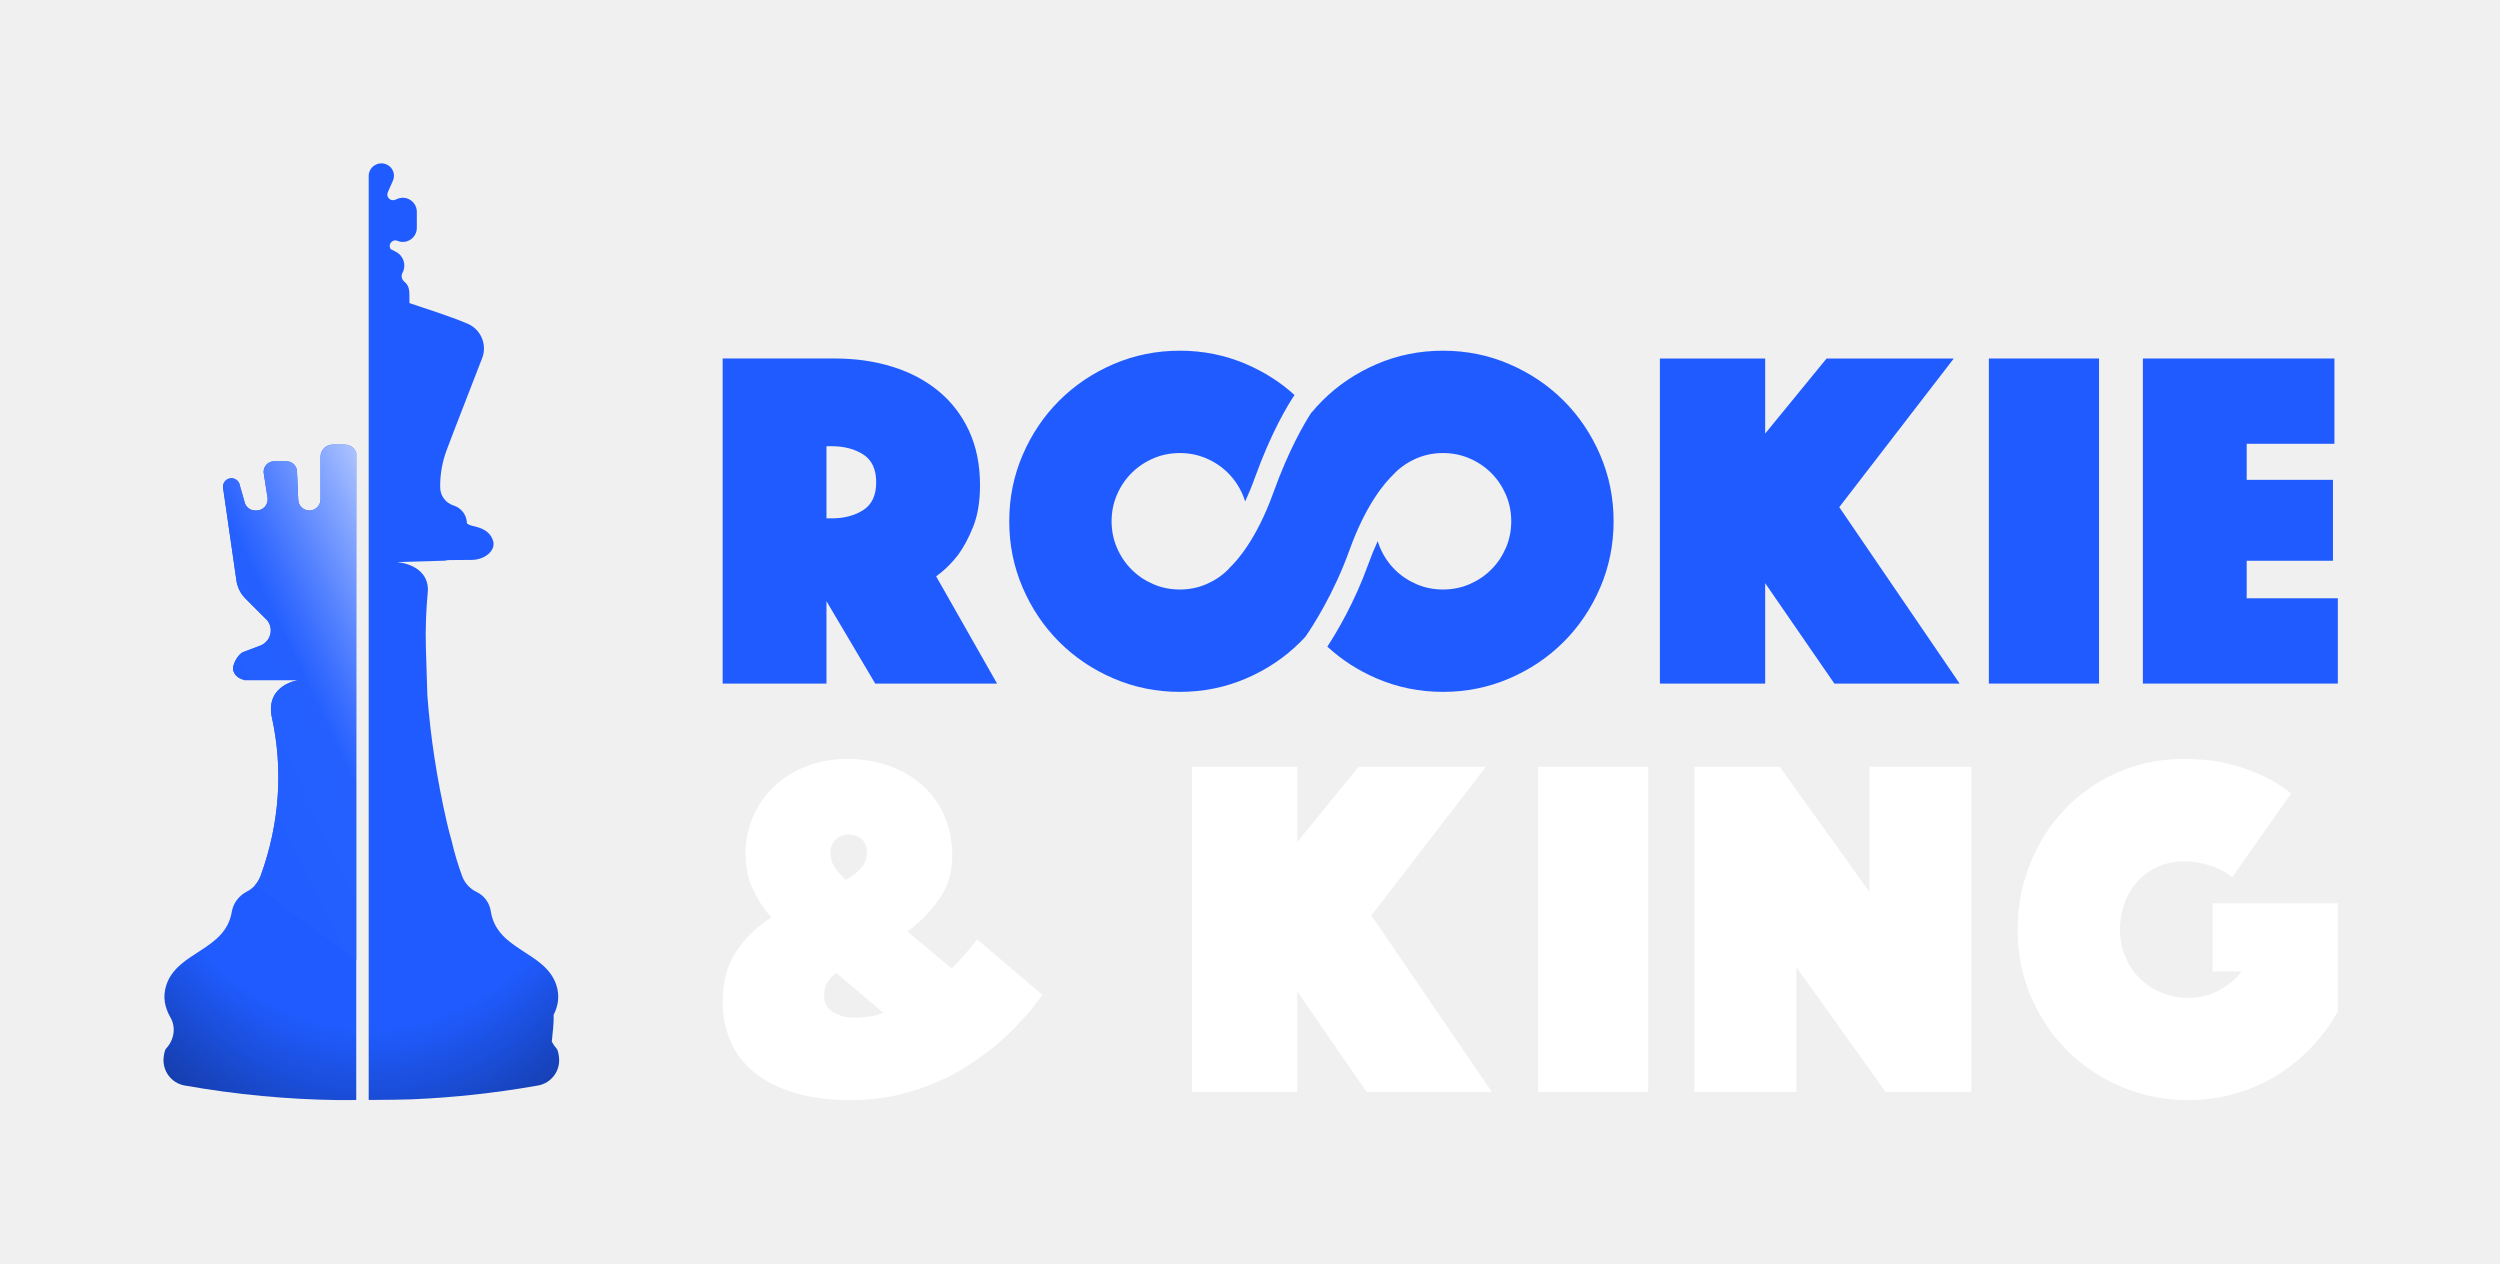
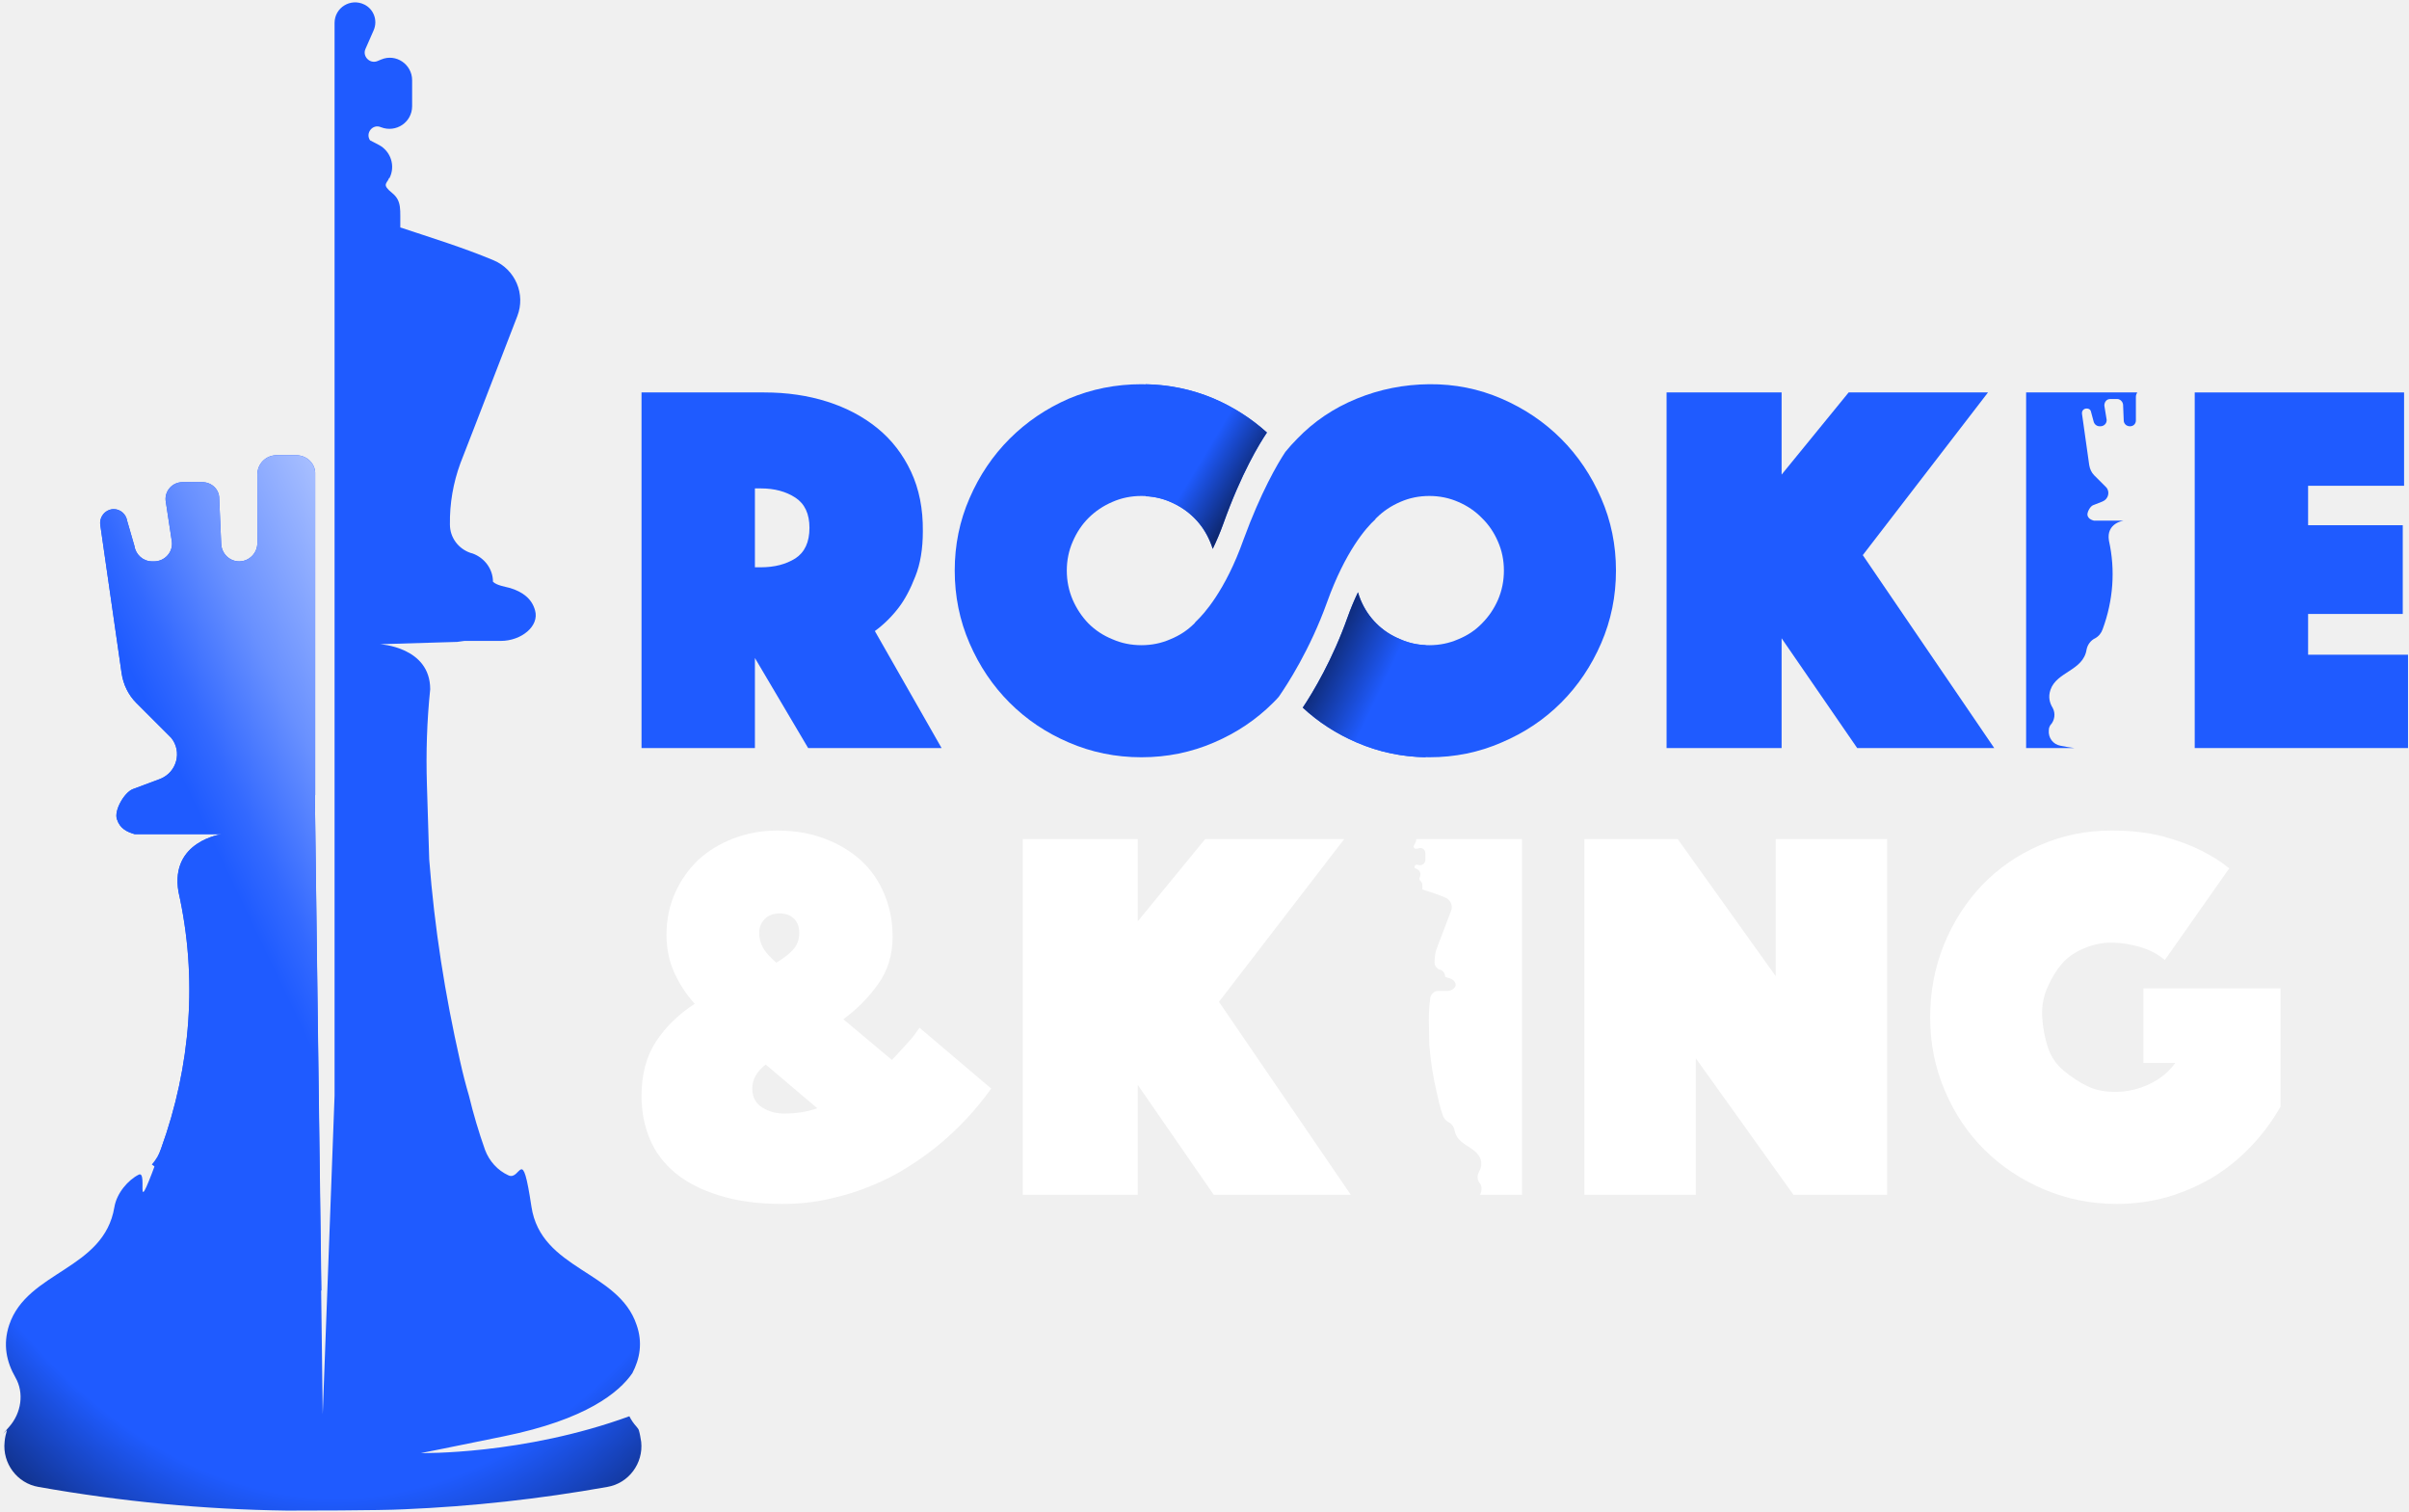
- <svg xmlns="http://www.w3.org/2000/svg" viewBox="0 0 649.295 327.540" width="649" height="328">
+ <svg xmlns="http://www.w3.org/2000/svg" xmlns:xlink="http://www.w3.org/1999/xlink" viewBox="173 279 733 460" width="733" height="460">
  <defs>
-     <clipPath id="cL">
-       <rect x="0" y="0" width="268.75" height="1080" />
-     </clipPath>
-     <clipPath id="cR">
-       <rect x="274.85" y="0" width="800" height="1080" />
-     </clipPath>
-     <radialGradient id="gA" gradientUnits="userSpaceOnUse" cx="0" cy="0" fx="0" fy="0" r="347.095" gradientTransform="matrix(0.720926, 0, 0, 1.279074, 275.198, 408.8786)">
-       <stop offset="0" stop-color="#1F5BFF" />
-       <stop offset="0.656" stop-color="#1F5BFF" />
-       <stop offset="0.664" stop-color="#1F5BFE" />
-       <stop offset="0.68" stop-color="#1E58F6" />
-       <stop offset="0.695" stop-color="#1D55EE" />
-       <stop offset="0.711" stop-color="#1C52E5" />
-       <stop offset="0.727" stop-color="#1B4FDD" />
-       <stop offset="0.742" stop-color="#1A4CD5" />
-       <stop offset="0.758" stop-color="#1949CC" />
-       <stop offset="0.773" stop-color="#1846C4" />
-       <stop offset="0.789" stop-color="#1743BC" />
-       <stop offset="0.805" stop-color="#1640B4" />
-       <stop offset="0.82" stop-color="#153DAC" />
-       <stop offset="0.836" stop-color="#143AA3" />
-       <stop offset="0.852" stop-color="#13379B" />
-       <stop offset="0.867" stop-color="#123493" />
-       <stop offset="0.883" stop-color="#11328B" />
-       <stop offset="0.898" stop-color="#102E82" />
-       <stop offset="1" stop-color="#0F2D7E" />
+     <radialGradient id="rk-radial-gradient" cx="-409.5" cy="407.3" fx="-409.5" fy="407.3" r="171.9" gradientTransform="translate(0 -315.3) scale(1 1.8)" gradientUnits="userSpaceOnUse">
+       <stop offset=".7" stop-color="#1f5bff" />
+       <stop offset=".9" stop-color="#000" />
    </radialGradient>
-     <linearGradient id="gH" gradientUnits="userSpaceOnUse" x1="0.271" y1="0" x2="1.601" y2="0" gradientTransform="matrix(-115.6908, 55.3304, -55.3304, -115.6908, 348.7944, 500.1782)">
-       <stop offset="0" stop-color="#B3C7FF" />
-       <stop offset="0.004" stop-color="#B1C6FF" />
-       <stop offset="0.043" stop-color="#A3BCFF" />
-       <stop offset="0.082" stop-color="#95B2FF" />
-       <stop offset="0.121" stop-color="#87A7FF" />
-       <stop offset="0.16" stop-color="#7A9EFF" />
-       <stop offset="0.199" stop-color="#6D94FF" />
-       <stop offset="0.238" stop-color="#608AFF" />
-       <stop offset="0.277" stop-color="#5381FF" />
-       <stop offset="0.316" stop-color="#4778FF" />
-       <stop offset="0.355" stop-color="#3B6FFF" />
-       <stop offset="0.395" stop-color="#3067FF" />
-       <stop offset="0.434" stop-color="#2560FF" />
-       <stop offset="1" stop-color="#1F5BFF" />
+     <linearGradient id="rk-linear-gradient" x1="-592.2" y1="-147.7" x2="-550.5" y2="-127.8" gradientUnits="userSpaceOnUse">
+       <stop offset="0" stop-color="#000" />
+       <stop offset=".8" stop-color="#1f5bff" />
    </linearGradient>
+     <radialGradient id="rk-radial-gradient3" cx="275.2" cy="408.9" fx="275.2" fy="408.9" r="250.2" gradientTransform="translate(0 -316.6) scale(1 1.8)" xlink:href="#rk-radial-gradient" />
+     <linearGradient id="rk-linear-gradient2" x1="348.8" y1="500.2" x2="233.1" y2="555.5" gradientUnits="userSpaceOnUse">
+       <stop offset="0" stop-color="#fff" />
+       <stop offset=".2" stop-color="#bbcdff" />
+       <stop offset=".6" stop-color="#6890ff" />
+       <stop offset=".8" stop-color="#3369ff" />
+       <stop offset=".9" stop-color="#1f5bff" />
+     </linearGradient>
+     <linearGradient id="rk-linear-gradient3" x1="561" y1="470.2" x2="602.8" y2="490.1" xlink:href="#rk-linear-gradient" />
+     <linearGradient id="rk-linear-gradient4" x1="562.7" y1="435.2" x2="531.5" y2="416.4" xlink:href="#rk-linear-gradient" />
  </defs>
-   <g transform="translate(42.118 42.118) scale(0.530171) translate(-173.678 -279.693)">
-     <g clip-path="url(#cL)">
-       <path d="M 274.820 285.953 L 274.820 612.430 L 271.246 709.320 L 268.797 520.938 C 268.840 520.938 268.879 520.934 268.922 520.934 L 268.922 476.559 L 269.055 423.426 C 269.062 420.145 266.402 417.477 263.121 417.477 L 257.199 417.477 C 253.922 417.477 251.266 420.133 251.266 423.410 L 251.266 444.297 C 251.266 447.316 248.816 449.766 245.797 449.766 C 242.836 449.766 240.414 447.406 240.332 444.449 L 239.730 430.637 C 239.652 427.867 237.387 425.660 234.617 425.660 L 228.492 425.660 C 225.480 425.660 223.117 428.254 223.402 431.254 L 225.352 443.785 C 225.652 446.992 223.129 449.766 219.906 449.766 L 219.316 449.766 C 216.605 449.766 214.305 447.777 213.906 445.094 L 211.727 437.488 C 211.430 435.453 209.684 433.945 207.625 433.945 C 205.129 433.945 203.195 436.137 203.512 438.617 L 210.027 483.809 C 210.465 487.238 212.027 490.430 214.477 492.879 L 225.109 503.512 C 228.551 507.703 226.777 514.047 221.703 515.965 L 213.406 519.105 C 210.824 520.082 207.641 525.711 208.551 528.332 C 209.508 531.074 211.605 532.129 213.996 532.848 L 240.520 532.848 C 240.520 532.848 224.695 534.898 227.258 550.297 C 227.262 550.312 227.262 550.328 227.266 550.344 C 233.168 576.500 231.145 603.355 221.988 628.531 C 220.766 631.887 218.430 634.789 215.238 636.398 C 211.344 638.367 208.496 642.020 207.789 646.324 C 204.645 665.371 181.305 665.676 175.770 682.078 C 173.754 688.059 175.031 693.375 177.738 698.113 C 180.520 702.977 179.527 708.945 175.797 713.117 C 175.469 713.484 175.230 713.848 175.109 714.199 C 174.773 715.172 174.543 716.355 174.402 717.648 C 173.680 724.230 178.160 730.281 184.680 731.438 C 209.898 735.898 235.109 738.277 260.324 738.582 L 260.383 738.582 C 262.812 738.609 288.953 738.508 296.020 738.211 L 296.051 738.211 L 296.051 738.207 C 316.633 737.336 337.215 735.082 357.801 731.438 C 364.324 730.285 368.812 724.242 368.090 717.656 C 367.949 716.359 367.719 715.176 367.383 714.199 C 367.262 713.848 367.023 713.484 366.699 713.121 C 365.824 712.141 365.105 711.059 364.543 709.922 C 365.000 705.400 365.600 700.600 365.450 696.810 C 367.660 692.402 368.555 687.516 366.719 682.078 C 361.160 665.598 337.637 665.367 334.664 646.066 C 334.031 641.961 331.484 638.434 327.734 636.641 C 324.441 635.066 321.879 632.277 320.625 628.855 C 318.645 623.449 316.992 617.969 315.680 612.430 L 315.699 612.430 C 314.730 608.996 313.816 605.531 312.996 601.945 C 308.375 581.609 305.168 561.316 303.598 540.488 L 302.883 517.684 C 302.574 507.906 302.957 498.406 303.863 488.719 C 303.863 475.836 288.562 475.027 288.562 475.027 L 312.051 474.348 C 312.789 474.160 313.555 474.051 314.344 474.047 L 314.426 474.043 L 325.434 473.957 C 331.617 473.906 337.191 469.484 335.805 464.668 C 334.758 461.035 331.820 458.996 328.223 457.930 C 326.715 457.484 324.062 457.141 322.980 456.039 C 322.906 452.148 320.430 448.711 316.762 447.414 L 316.094 447.180 C 312.434 445.883 309.938 442.457 309.871 438.574 C 309.762 432.195 310.871 425.859 313.145 419.898 L 317.258 409.094 L 330.383 375.242 L 330.430 375.125 C 333.004 368.465 329.805 360.977 323.227 358.215 C 313.926 354.301 304.105 351.340 294.812 348.156 C 294.688 343.020 295.355 340.191 292.309 337.652 C 291.059 336.609 290.625 334.887 291.344 333.426 L 291.449 333.215 L 291.469 333.180 C 293.363 329.523 291.922 324.984 288.266 323.090 L 285.633 321.727 C 284.094 319.484 286.422 316.617 288.934 317.660 C 293.453 319.531 298.426 316.211 298.426 311.320 L 298.426 303.426 C 298.426 298.566 293.512 295.246 289.004 297.059 L 287.770 297.555 C 285.469 298.477 283.211 296.145 284.211 293.875 L 286.723 288.164 C 288.016 285.230 286.770 281.801 283.898 280.375 L 283.852 280.352 C 282.941 279.902 281.996 279.691 281.074 279.691 C 277.793 279.691 274.820 282.332 274.820 285.953" fill="url(#gA)" />
-       <path d="M 257.199 417.477 C 253.922 417.477 251.266 420.133 251.266 423.41 L 251.266 444.297 C 251.266 447.316 248.816 449.766 245.797 449.766 C 242.836 449.766 240.414 447.406 240.332 444.449 L 239.73 430.637 C 239.652 427.867 237.387 425.66 234.617 425.66 L 228.492 425.66 C 225.48 425.66 223.117 428.254 223.402 431.254 L 225.352 443.785 C 225.652 446.992 223.129 449.766 219.906 449.766 L 219.316 449.766 C 216.605 449.766 214.305 447.777 213.906 445.094 L 211.727 437.488 C 211.43 435.453 209.684 433.945 207.625 433.945 C 205.129 433.945 203.195 436.137 203.512 438.617 L 210.027 483.809 C 210.465 487.238 212.027 490.43 214.477 492.879 L 225.109 503.512 C 228.551 507.703 226.777 514.047 221.703 515.965 L 213.406 519.105 C 210.824 520.082 207.641 525.711 208.551 528.332 C 209.508 531.074 211.605 532.129 213.996 532.848 L 240.52 532.848 C 240.52 532.848 224.695 534.898 227.258 550.297 C 227.262 550.312 227.262 550.328 227.266 550.344 C 233.168 576.5 231.145 603.355 221.988 628.531 C 221.352 630.277 220.406 631.898 219.199 633.281 L 270.758 671.699 L 268.797 520.938 C 268.84 520.938 268.879 520.934 268.922 520.934 L 268.922 476.559 L 269.055 423.426 C 269.062 420.145 266.402 417.477 263.121 417.477 Z M 257.199 417.477 " fill="url(#gH)" />
-     </g>
-     <g clip-path="url(#cR)">
-       <path d="M 274.820 285.953 L 274.820 612.430 L 271.246 709.320 L 268.797 520.938 C 268.840 520.938 268.879 520.934 268.922 520.934 L 268.922 476.559 L 269.055 423.426 C 269.062 420.145 266.402 417.477 263.121 417.477 L 257.199 417.477 C 253.922 417.477 251.266 420.133 251.266 423.410 L 251.266 444.297 C 251.266 447.316 248.816 449.766 245.797 449.766 C 242.836 449.766 240.414 447.406 240.332 444.449 L 239.730 430.637 C 239.652 427.867 237.387 425.660 234.617 425.660 L 228.492 425.660 C 225.480 425.660 223.117 428.254 223.402 431.254 L 225.352 443.785 C 225.652 446.992 223.129 449.766 219.906 449.766 L 219.316 449.766 C 216.605 449.766 214.305 447.777 213.906 445.094 L 211.727 437.488 C 211.430 435.453 209.684 433.945 207.625 433.945 C 205.129 433.945 203.195 436.137 203.512 438.617 L 210.027 483.809 C 210.465 487.238 212.027 490.430 214.477 492.879 L 225.109 503.512 C 228.551 507.703 226.777 514.047 221.703 515.965 L 213.406 519.105 C 210.824 520.082 207.641 525.711 208.551 528.332 C 209.508 531.074 211.605 532.129 213.996 532.848 L 240.520 532.848 C 240.520 532.848 224.695 534.898 227.258 550.297 C 227.262 550.312 227.262 550.328 227.266 550.344 C 233.168 576.500 231.145 603.355 221.988 628.531 C 220.766 631.887 218.430 634.789 215.238 636.398 C 211.344 638.367 208.496 642.020 207.789 646.324 C 204.645 665.371 181.305 665.676 175.770 682.078 C 173.754 688.059 175.031 693.375 177.738 698.113 C 180.520 702.977 179.527 708.945 175.797 713.117 C 175.469 713.484 175.230 713.848 175.109 714.199 C 174.773 715.172 174.543 716.355 174.402 717.648 C 173.680 724.230 178.160 730.281 184.680 731.438 C 209.898 735.898 235.109 738.277 260.324 738.582 L 260.383 738.582 C 262.812 738.609 288.953 738.508 296.020 738.211 L 296.051 738.211 L 296.051 738.207 C 316.633 737.336 337.215 735.082 357.801 731.438 C 364.324 730.285 368.812 724.242 368.090 717.656 C 367.949 716.359 367.719 715.176 367.383 714.199 C 367.262 713.848 367.023 713.484 366.699 713.121 C 365.824 712.141 365.105 711.059 364.543 709.922 C 365.000 705.400 365.600 700.600 365.450 696.810 C 367.660 692.402 368.555 687.516 366.719 682.078 C 361.160 665.598 337.637 665.367 334.664 646.066 C 334.031 641.961 331.484 638.434 327.734 636.641 C 324.441 635.066 321.879 632.277 320.625 628.855 C 318.645 623.449 316.992 617.969 315.680 612.430 L 315.699 612.430 C 314.730 608.996 313.816 605.531 312.996 601.945 C 308.375 581.609 305.168 561.316 303.598 540.488 L 302.883 517.684 C 302.574 507.906 302.957 498.406 303.863 488.719 C 303.863 475.836 288.562 475.027 288.562 475.027 L 312.051 474.348 C 312.789 474.160 313.555 474.051 314.344 474.047 L 314.426 474.043 L 325.434 473.957 C 331.617 473.906 337.191 469.484 335.805 464.668 C 334.758 461.035 331.820 458.996 328.223 457.930 C 326.715 457.484 324.062 457.141 322.980 456.039 C 322.906 452.148 320.430 448.711 316.762 447.414 L 316.094 447.180 C 312.434 445.883 309.938 442.457 309.871 438.574 C 309.762 432.195 310.871 425.859 313.145 419.898 L 317.258 409.094 L 330.383 375.242 L 330.430 375.125 C 333.004 368.465 329.805 360.977 323.227 358.215 C 313.926 354.301 304.105 351.340 294.812 348.156 C 294.688 343.020 295.355 340.191 292.309 337.652 C 291.059 336.609 290.625 334.887 291.344 333.426 L 291.449 333.215 L 291.469 333.180 C 293.363 329.523 291.922 324.984 288.266 323.090 L 285.633 321.727 C 284.094 319.484 286.422 316.617 288.934 317.660 C 293.453 319.531 298.426 316.211 298.426 311.320 L 298.426 303.426 C 298.426 298.566 293.512 295.246 289.004 297.059 L 287.770 297.555 C 285.469 298.477 283.211 296.145 284.211 293.875 L 286.723 288.164 C 288.016 285.230 286.770 281.801 283.898 280.375 L 283.852 280.352 C 282.941 279.902 281.996 279.691 281.074 279.691 C 277.793 279.691 274.820 282.332 274.820 285.953" fill="url(#gA)" />
-     </g>
+   <g id="mark">
+     <path fill="url(#rk-radial-gradient3)" d="M368.1,717.7c-.2-1.3-.4-2.5-.7-3.5-.1-.4-.4-.7-.7-1.1-.9-1-1.6-2-2.2-3.2-32.3,11.8-63.4,11.2-63.4,11.2,0,0,8.7-1.7,25.2-5.1,25.1-5.1,35.1-13.4,39.1-19.2,2.3-4.4,3.2-9.3,1.3-14.7-5.5-16.5-29.1-16.7-32-36s-3.2-7.7-7-9.5c-3.3-1.5-5.8-4.3-7.1-7.7q-2.9-8.2-4.9-16.5h0c-1-3.4-1.9-6.9-2.7-10.5-4.6-20.3-7.8-40.6-9.4-61.4l-.7-22.8c-.3-9.8,0-19.3,1-29,0-12.9-15.3-13.7-15.3-13.7l23.5-.7c.7-.1,1.5-.2,2.2-.3h.1s11,0,11,0c6.2,0,11.8-4.5,10.4-9.3-1-3.7-4-5.7-7.6-6.8-1.5-.4-4.1-.8-5.2-1.9,0-3.9-2.6-7.3-6.2-8.6l-.7-.2c-3.7-1.3-6.2-4.7-6.2-8.6-.1-6.4,1-12.7,3.2-18.7l4.2-10.8,13.1-33.9h0c2.6-6.7-.6-14.2-7.2-17-9.3-3.9-19.1-6.9-28.4-10-.1-5.2.6-8-2.5-10.5s-1.7-2.8-1-4.3v-.2c.1,0,.2,0,.2,0,1.9-3.7.4-8.2-3.2-10.1l-2.7-1.4c-1.5-2.2.8-5.1,3.3-4,4.6,1.8,9.5-1.5,9.5-6.4v-7.9c0-4.8-4.9-8.2-9.4-6.3l-1.2.5c-2.3.9-4.6-1.5-3.6-3.7l2.5-5.7c1.3-3,0-6.4-2.8-7.8h0c-4.2-2.1-9.1.9-9.1,5.6v326.4l-3.6,96.9-2.4-188.4s0,0,.1,0v-97.5c.2-3.3-2.5-5.9-5.8-5.9h-5.9c-3.3,0-5.9,2.6-5.9,5.9v20.9c0,3-2.5,5.5-5.5,5.5h0c-3,0-5.4-2.4-5.5-5.4l-.6-13.8c0-2.7-2.3-4.9-5.1-4.9h-6.1c-3,0-5.4,2.6-5.1,5.6l1.9,12.5c.4,3.2-2.2,6-5.4,6h-.6c-2.7,0-5-2-5.4-4.7l-2.2-7.6c-.3-2-2-3.6-4.1-3.6h0c-2.5,0-4.4,2.2-4.1,4.7l6.5,45.2c.5,3.4,2,6.6,4.5,9.1l10.6,10.6c3.4,4.2,1.7,10.5-3.4,12.5l-8.3,3.1c-2.6,1-5.8,6.6-4.8,9.2.9,2.8,3,3.8,5.4,4.5h26.5s-15.8,2.1-13.2,17.5c0,0,0,0,0,0,5.9,26.2,3.8,53.1-5.3,78.2s-3.6,6.3-6.8,7.9-6.7,5.6-7.4,9.9c-3.2,19.1-26.5,19.4-32,35.8-2,6-.8,11.3,1.9,16s1.8,10.8-1.9,15-.6.7-.7,1.1c-.3,1-.6,2.2-.7,3.5-.7,6.5,3.8,12.6,10.3,13.7q37.8,6.7,75.6,7.2h0s0,0,0,0c2.5,0,28.7,0,35.7-.4h0q30.9-1.3,61.8-6.8C364.3,730.3,368.8,724.2,368.1,717.7Z" />
+     <path fill="url(#rk-linear-gradient2)" d="M210,483.8c.5,3.4,2,6.6,4.5,9.1l10.6,10.6c3.4,4.2,1.7,10.5-3.4,12.5l-8.3,3.1c-2.6,1-5.8,6.6-4.8,9.2.9,2.8,3,3.8,5.4,4.5h26.5s-15.8,2.1-13.2,17.5c0,0,0,0,0,0,5.9,26.2,3.8,53.1-5.3,78.2-.6,1.8-1.6,3.4-2.8,4.8l51.6,38.4-2-150.8s0,0,.1,0v-97.5c.2-3.3-2.5-5.9-5.8-5.9h-5.9c-3.3,0-5.9,2.6-5.9,5.9v20.9c0,3-2.5,5.5-5.5,5.5s-5.4-2.4-5.5-5.4l-.6-13.8c0-2.7-2.3-4.9-5.1-4.9h-6.1c-3,0-5.4,2.6-5.1,5.6l1.9,12.5c.4,3.2-2.2,6-5.4,6h-.6c-2.7,0-5-2-5.4-4.7l-2.2-7.6c-.3-2-2-3.6-4.1-3.6s-4.4,2.2-4.1,4.7L210,483.8Z" />
  </g>
-   <g transform="translate(187.690 90.778) scale(1) translate(-356.016 -673.738)">
-     <path d="M 382.977 717.281 L 384.371 717.281 C 387.578 717.281 390.297 716.566 392.535 715.129 C 394.77 713.695 395.891 711.293 395.891 707.914 C 395.891 704.543 394.77 702.137 392.535 700.699 C 390.297 699.266 387.578 698.547 384.371 698.547 L 382.977 698.547 Z M 356.016 675.762 L 385.129 675.762 C 390.531 675.762 395.531 676.48 400.129 677.914 C 404.73 679.352 408.715 681.461 412.094 684.246 C 415.465 687.027 418.105 690.469 420.004 694.559 C 421.902 698.656 422.852 703.359 422.852 708.676 C 422.852 712.895 422.262 716.48 421.082 719.434 C 419.898 722.387 418.59 724.836 417.156 726.773 C 415.465 728.973 413.57 730.828 411.461 732.344 L 427.281 760.191 L 395.637 760.191 L 382.977 738.801 L 382.977 760.191 L 356.016 760.191 Z M 356.016 675.762 " fill="#1F5BFF" />
-     <path d="M 599.43 675.766 L 626.773 675.766 L 626.773 695.258 L 642.719 675.766 L 675.758 675.766 L 646.012 714.371 L 677.277 760.195 L 644.746 760.195 L 626.773 734.117 L 626.773 760.195 L 599.43 760.195 Z M 599.43 675.766 " fill="#1F5BFF" />
-     <path d="M 684.871 675.766 L 713.48 675.766 L 713.48 760.195 L 684.871 760.195 Z M 684.871 675.766 " fill="#1F5BFF" />
-     <path d="M 724.871 675.766 L 774.617 675.766 L 774.617 697.914 L 751.832 697.914 L 751.832 707.281 L 774.238 707.281 L 774.238 728.293 L 751.832 728.293 L 751.832 738.043 L 775.504 738.043 L 775.504 760.195 L 724.871 760.195 Z M 724.871 675.766 " fill="#1F5BFF" />
-     <path d="M 583.926 700.828 C 581.605 695.426 578.438 690.723 574.434 686.715 C 570.422 682.707 565.719 679.543 560.316 677.219 C 554.914 674.898 549.18 673.738 543.102 673.738 C 537.027 673.738 531.285 674.898 525.887 677.219 C 520.488 679.543 515.781 682.707 511.773 686.715 C 510.773 687.715 509.82 688.762 508.926 689.848 C 508.918 689.84 508.91 689.832 508.902 689.824 C 507.047 692.684 503.035 699.508 499.043 710.609 C 494.617 722.914 489.383 728.496 487.859 729.934 C 487.668 730.148 487.484 730.371 487.281 730.574 C 485.676 732.18 483.801 733.441 481.648 734.371 C 479.496 735.301 477.195 735.762 474.75 735.762 C 472.301 735.762 470.004 735.301 467.852 734.371 C 465.699 733.441 463.82 732.18 462.219 730.574 C 460.613 728.973 459.348 727.094 458.422 724.941 C 457.492 722.789 457.027 720.488 457.027 718.043 C 457.027 715.594 457.492 713.297 458.422 711.141 C 459.348 708.992 460.613 707.113 462.219 705.512 C 463.82 703.906 465.699 702.641 467.852 701.715 C 470.004 700.785 472.301 700.32 474.75 700.32 C 477.195 700.32 479.496 700.785 481.648 701.715 C 483.801 702.641 485.676 703.906 487.281 705.512 C 488.883 707.113 490.148 708.992 491.078 711.141 C 491.324 711.715 491.535 712.301 491.715 712.895 C 492.539 711.113 493.363 709.148 494.16 706.934 C 498.496 694.887 502.773 687.879 504.539 685.25 C 500.879 681.926 496.688 679.25 491.965 677.219 C 486.562 674.898 480.824 673.738 474.75 673.738 C 468.672 673.738 462.934 674.898 457.535 677.219 C 452.133 679.543 447.43 682.707 443.422 686.715 C 439.41 690.723 436.246 695.426 433.926 700.828 C 431.605 706.227 430.445 711.965 430.445 718.043 C 430.445 724.117 431.605 729.855 433.926 735.258 C 436.246 740.656 439.41 745.363 443.422 749.371 C 447.43 753.379 452.133 756.543 457.535 758.863 C 462.934 761.184 468.672 762.348 474.75 762.348 C 480.824 762.348 486.562 761.184 491.965 758.863 C 497.363 756.543 502.07 753.379 506.078 749.371 C 506.527 748.922 506.961 748.461 507.387 747.996 C 509.312 745.203 514.758 736.797 518.809 725.531 C 523.102 713.594 528.074 707.918 530.277 705.836 C 530.375 705.727 530.469 705.613 530.57 705.512 C 532.172 703.906 534.051 702.641 536.203 701.715 C 538.355 700.785 540.652 700.32 543.102 700.32 C 545.547 700.32 547.852 700.785 550 701.715 C 552.152 702.641 554.031 703.906 555.633 705.512 C 557.238 707.113 558.5 708.992 559.434 711.141 C 560.359 713.297 560.824 715.594 560.824 718.043 C 560.824 720.488 560.359 722.789 559.434 724.941 C 558.5 727.094 557.238 728.973 555.633 730.574 C 554.031 732.18 552.152 733.441 550 734.371 C 547.852 735.301 545.547 735.762 543.102 735.762 C 540.652 735.762 538.355 735.301 536.203 734.371 C 534.051 733.441 532.172 732.18 530.57 730.574 C 528.969 728.973 527.699 727.094 526.773 724.941 C 526.527 724.371 526.32 723.793 526.141 723.203 C 525.312 724.996 524.488 726.988 523.691 729.211 C 520.141 739.074 515.543 746.793 513.059 750.598 C 516.777 754.027 521.051 756.789 525.887 758.863 C 531.285 761.184 537.027 762.348 543.102 762.348 C 549.18 762.348 554.914 761.184 560.316 758.863 C 565.719 756.543 570.422 753.379 574.434 749.371 C 578.438 745.363 581.605 740.656 583.926 735.258 C 586.246 729.855 587.406 724.117 587.406 718.043 C 587.406 711.965 586.246 706.227 583.926 700.828 " fill="#1F5BFF" />
-     <path d="M 383.992 804.078 C 383.992 805.262 384.262 806.379 384.812 807.434 C 385.363 808.488 386.438 809.73 388.043 811.168 C 389.98 809.984 391.375 808.867 392.219 807.812 C 393.062 806.758 393.484 805.516 393.484 804.078 C 393.484 802.645 393.062 801.504 392.219 800.66 C 391.375 799.816 390.234 799.395 388.801 799.395 C 387.363 799.395 386.207 799.84 385.32 800.723 C 384.434 801.609 383.992 802.73 383.992 804.078 M 390.191 846.988 C 391.461 846.988 392.746 846.883 394.055 846.672 C 395.359 846.465 396.605 846.145 397.789 845.723 L 385.512 835.344 C 383.398 836.945 382.344 838.848 382.344 841.039 C 382.344 843.066 383.145 844.562 384.75 845.531 C 386.352 846.504 388.168 846.988 390.191 846.988 M 356.016 842.812 C 356.016 837.668 357.176 833.34 359.5 829.836 C 361.816 826.336 364.879 823.363 368.676 820.914 C 366.73 818.805 365.133 816.355 363.863 813.57 C 362.598 810.785 361.965 807.75 361.965 804.457 C 361.965 800.914 362.641 797.621 363.992 794.586 C 365.34 791.547 367.195 788.934 369.559 786.734 C 371.922 784.543 374.707 782.836 377.914 781.609 C 381.121 780.387 384.582 779.773 388.297 779.773 C 392.43 779.773 396.184 780.406 399.559 781.672 C 402.934 782.938 405.828 784.691 408.23 786.926 C 410.637 789.164 412.473 791.82 413.738 794.898 C 415.004 797.98 415.637 801.336 415.637 804.965 C 415.637 809.266 414.496 813.023 412.219 816.23 C 409.941 819.438 407.195 822.223 403.992 824.586 L 415.512 834.203 C 416.523 833.191 417.43 832.223 418.23 831.293 C 419.031 830.363 419.727 829.562 420.32 828.887 C 420.996 828.047 421.586 827.285 422.094 826.609 L 439.055 841.039 C 435.426 846.102 431.164 850.66 426.27 854.711 C 424.16 856.398 421.816 858.066 419.246 859.711 C 416.668 861.355 413.844 862.812 410.762 864.078 C 407.68 865.344 404.371 866.375 400.828 867.18 C 397.281 867.98 393.527 868.383 389.559 868.383 C 383.738 868.383 378.715 867.727 374.496 866.418 C 370.277 865.113 366.797 863.316 364.055 861.039 C 361.312 858.762 359.285 856.062 357.977 852.938 C 356.668 849.816 356.016 846.441 356.016 842.812 " fill="#FFFFFF" />
-     <path d="M 477.914 781.801 L 505.254 781.801 L 505.254 801.293 L 521.203 781.801 L 554.242 781.801 L 524.496 820.406 L 555.762 866.23 L 523.23 866.23 L 505.254 840.152 L 505.254 866.23 L 477.914 866.23 Z M 477.914 781.801 " fill="#FFFFFF" />
-     <path d="M 567.785 781.801 L 596.391 781.801 L 596.391 866.23 L 567.785 866.23 Z M 567.785 781.801 " fill="#FFFFFF" />
-     <path d="M 608.418 781.801 L 630.566 781.801 L 653.859 814.332 L 653.859 781.801 L 680.312 781.801 L 680.312 866.23 L 658.035 866.23 L 634.871 833.824 L 634.871 866.23 L 608.418 866.23 Z M 608.418 781.801 " fill="#FFFFFF" />
-     <path d="M 748.035 810.531 C 746.516 809.184 744.617 808.148 742.34 807.434 C 740.059 806.719 737.824 806.355 735.629 806.355 C 733.18 806.355 730.945 806.801 728.922 807.684 C 726.895 808.57 725.141 809.797 723.668 811.355 C 722.191 812.918 721.027 814.797 720.188 816.988 C 719.344 819.184 718.922 821.547 718.922 824.078 C 718.922 826.609 719.383 828.973 720.312 831.168 C 721.238 833.359 722.508 835.238 724.109 836.801 C 725.715 838.359 727.594 839.586 729.742 840.469 C 731.895 841.355 734.191 841.801 736.641 841.801 C 739.512 841.801 742.129 841.188 744.488 839.965 C 746.852 838.742 748.879 837.074 750.566 834.965 L 742.973 834.965 L 742.973 817.242 L 775.504 817.242 L 775.504 845.344 C 773.559 848.805 771.238 851.945 768.543 854.773 C 765.84 857.602 762.82 860.027 759.488 862.055 C 756.156 864.078 752.547 865.641 748.668 866.734 C 744.785 867.832 740.773 868.383 736.641 868.383 C 730.566 868.383 724.828 867.242 719.426 864.965 C 714.023 862.684 709.32 859.562 705.312 855.598 C 701.305 851.633 698.141 846.945 695.82 841.547 C 693.496 836.145 692.34 830.324 692.34 824.078 C 692.34 818.004 693.434 812.266 695.629 806.863 C 697.824 801.465 700.84 796.758 704.68 792.75 C 708.52 788.742 713.078 785.578 718.352 783.254 C 723.625 780.934 729.301 779.773 735.375 779.773 C 740.102 779.773 744.191 780.238 747.652 781.168 C 751.113 782.098 754.023 783.148 756.387 784.332 C 759.176 785.68 761.492 787.16 763.352 788.762 Z M 748.035 810.531 " fill="#FFFFFF" />
+   <g id="wordmark">
+     <path fill="#1f5bff" d="M368.2,398.4h37.3q10.4,0,19.2,2.8t15.3,8.1,10.2,13.2,3.6,18.1q0,8.1-2.3,13.8-2.2,5.7-5,9.4-3.2,4.2-7.3,7.2l20.3,35.6h-40.6l-16.2-27.4v27.4h-34.5V398.4ZM402.7,451.6h1.8q6.2,0,10.5-2.7,4.3-2.8,4.3-9.3,0-6.4-4.3-9.2-4.3-2.8-10.5-2.8h-1.8V451.6Z" />
+     <path fill="#1f5bff" d="M680.1,398.4h35v25l20.4-25h42.4l-38.1,49.5,40,58.7h-41.7l-23-33.4v33.4h-35V398.4Z" />
+     <path fill="#1f5bff" d="M840.8,398.4h63.7v28.4h-29.2v12h28.8v27h-28.8v12.4h30.4v28.4h-64.9V398.4Z" />
+     <path fill="#fff" d="M368.2,612.5q0-9.9,4.4-16.6t11.8-11.5q-3.7-4-6.2-9.4-2.4-5.3-2.4-11.6,0-6.9,2.6-12.7,2.6-5.8,7.1-10.1,4.6-4.2,10.7-6.5,6.2-2.4,13.3-2.4,8,0,14.5,2.5,6.4,2.4,11.1,6.7,4.6,4.3,7,10.2,2.5,5.9,2.5,12.9,0,8.3-4.4,14.4-4.4,6.2-10.6,10.7l14.8,12.4q1.9-2,3.5-3.8,1.5-1.7,2.7-3,1.3-1.7,2.2-3l21.8,18.5q-7,9.8-16.4,17.5-4.1,3.3-9,6.4-5,3.2-10.9,5.6-5.9,2.5-12.7,4-6.8,1.6-14.5,1.6-11.1,0-19.3-2.6-8.1-2.5-13.3-6.8-5.3-4.4-7.8-10.4Q368.2,619.5,368.2,612.5ZM412,617.8q2.4,0,4.9-.4,2.5-.4,4.8-1.2l-15.7-13.3q-4.1,3.1-4.1,7.3,0,3.9,3.1,5.8Q408.1,617.9,412,617.8ZM404,562.9q0,2.2,1.1,4.3,1,2,4.1,4.7,3.7-2.2,5.4-4.3,1.6-2,1.6-4.7,0-2.8-1.6-4.4-1.7-1.6-4.4-1.6-2.8,0-4.5,1.7Q404,560.3,404,562.9Z" />
+     <path fill="#fff" d="M484.2,534.3h35v25l20.5-25h42.3l-38.1,49.5,40.1,58.7h-41.7l-23.1-33.4v33.4h-35V534.3Z" />
+     <path fill="#fff" d="M655.1,534.3h28.4l29.8,41.7v-41.7h33.9v108.2h-28.5l-29.7-41.5v41.5h-33.9V534.3Z" />
+     <path fill="#fff" d="M831.7,571.1q-3-2.6-7.3-3.9t-8.6-1.4-8.6,1.7-6.8,4.7-4.4,7.2-1.6,9.1,1.7,9.1,4.9,7.2,7.2,4.7,8.9,1.7,10-2.4,7.8-6.4h-9.7v-22.7h41.7v36q-3.8,6.7-9,12.1-5.2,5.5-11.6,9.4-6.4,3.8-13.8,6-7.5,2.1-15.4,2.1-11.7,0-22.1-4.4-10.4-4.4-18.1-12-7.7-7.6-12.1-18-4.5-10.4-4.5-22.4,0-11.7,4.2-22.1,4.2-10.3,11.6-18.1,7.4-7.7,17.5-12.1,10.2-4.5,21.8-4.5,9.1,0,15.8,1.8,6.6,1.8,11.2,4.1,5.3,2.6,8.9,5.6L831.7,571.1Z" />
+     <path fill="#1f5bff" d="M660.2,430.6q-4.5-10.4-12.2-18.1t-18.1-12.2-22-4.4-22.1,4.4-18.1,12.2q-1.9,1.9-3.6,4s0,0,0,0c-2.4,3.6-7.5,12.4-12.7,26.6-5.6,15.8-12.3,22.9-14.3,24.8-.2.2-.5.5-.7.8q-3.1,3.1-7.3,4.8-4.1,1.8-8.8,1.8-4.7,0-8.8-1.8-4.2-1.7-7.3-4.8-3-3.1-4.8-7.2-1.8-4.2-1.8-8.9,0-4.7,1.8-8.8,1.8-4.2,4.8-7.2,3.1-3.1,7.3-4.9,4.1-1.8,8.8-1.8,4.7,0,8.8,1.8,4.2,1.8,7.3,4.9,3,3,4.8,7.2c.3.7.6,1.5.8,2.2,1.1-2.3,2.2-4.8,3.2-7.6,5.5-15.4,11-24.4,13.3-27.8q-7.1-6.4-16.1-10.3-10.4-4.4-22.1-4.4-11.7,0-22.1,4.4-10.3,4.5-18,12.2-7.7,7.7-12.2,18.1-4.5,10.3-4.5,22,0,11.7,4.5,22.1,4.5,10.4,12.2,18.1,7.7,7.7,18,12.1,10.4,4.5,22.1,4.5,11.7,0,22.1-4.5,10.3-4.4,18-12.1c.6-.6,1.2-1.2,1.7-1.8,2.5-3.6,9.5-14.3,14.7-28.8,5.5-15.3,11.8-22.6,14.7-25.2,0-.2.2-.3.3-.4q3.1-3.1,7.3-4.9,4.1-1.8,8.8-1.8,4.7,0,8.8,1.8,4.2,1.8,7.2,4.9,3.1,3,4.9,7.2,1.8,4.1,1.8,8.8,0,4.7-1.8,8.9-1.8,4.1-4.9,7.2-3,3.1-7.2,4.8-4.1,1.8-8.8,1.8-4.7,0-8.8-1.8-4.2-1.7-7.3-4.8-3.1-3.1-4.8-7.2c-.3-.8-.6-1.5-.8-2.3-1.1,2.3-2.2,4.9-3.2,7.7-4.5,12.7-10.4,22.6-13.6,27.4q7.1,6.6,16.4,10.6,10.4,4.5,22.1,4.5,11.7,0,22-4.5,10.4-4.4,18.1-12.1,7.7-7.7,12.2-18.1,4.5-10.4,4.5-22.1Q664.7,440.9,660.2,430.6Z" />
+     <path fill="url(#rk-linear-gradient3)" d="M606.8,475.3c-2.7-.1-5.3-.7-7.7-1.8q-4.2-1.7-7.3-4.8t-4.8-7.2c-.3-.8-.6-1.5-.8-2.3-1.1,2.3-2.2,4.9-3.2,7.7-4.5,12.7-10.4,22.6-13.6,27.4q7.1,6.6,16.4,10.6,9.9,4.3,21,4.5V475.3Z" />
+     <path fill="url(#rk-linear-gradient4)" d="M521.6,430c2.6.1,5.2.7,7.5,1.7q4.2,1.8,7.3,4.9t4.8,7.2c.3.7.6,1.5.8,2.2,1.1-2.3,2.2-4.8,3.2-7.6,5.5-15.4,11-24.4,13.3-27.8q-7.1-6.4-16.1-10.3-9.9-4.2-20.8-4.4V430Z" />
+     <path fill="#fff" d="M603.9,534.3c0,.2,0,.4,0,.6l-.7,1.4c-.3.5.3,1.1.9.9h.3c1.1-.6,2.3.2,2.3,1.4v2c0,1.2-1.2,2-2.4,1.5h0c-.6-.2-1.1.5-.8,1l.8.4c.9.5,1.1,1.5.7,2.4t0,0h0c-.2.4-.1.9.2,1.1.7.7.6,1.3.6,2.6,2.3.8,4.7,1.5,7,2.5,1.6.7,2.4,2.5,1.7,4.1h0s-3.2,8.4-3.2,8.4l-1,2.6c-.6,1.5-.8,3.1-.8,4.6,0,1,.6,1.8,1.5,2.2h.2c.9.3,1.5,1.2,1.5,2.1.3.3.9.4,1.3.5.9.3,1.6.8,1.9,1.7.3,1.1-1.1,2.2-2.6,2.2h-2.7s0,0,0,0c-1.2,0-2.1.9-2.4,2,0,.5-.1,1.1-.2,1.7-.2,2.3-.3,4.7-.2,7.1l.1,5.6c.4,5.1,1.2,10.1,2.4,15.1.2.9.4,1.7.6,2.6h0q.5,2,1.2,4c.3.8,1,1.5,1.8,1.9.9.5,1.5,1.4,1.7,2.4.8,4.7,6.5,4.8,7.9,8.8.5,1.5.1,2.8-.5,3.9-.7,1.2-.5,2.7.5,3.7,0,.1,0,.2.1.3.1.2.2.5.2.9,0,.7-.1,1.4-.5,2h12.8v-108.2H603.9Z" />
+     <path fill="#1f5bff" d="M789.5,398.4v108.2h14.7c-1.4-.2-2.8-.4-4.2-.7-2.3-.4-3.8-2.4-3.6-4.7,0-.5.1-.9.3-1.2,0-.1,0-.2.2-.4,1.3-1.4,1.6-3.5.7-5.2-1-1.6-1.4-3.4-.7-5.5,1.9-5.6,10-5.8,11-12.3.3-1.5,1.3-2.8,2.6-3.4,1.1-.6,1.9-1.6,2.3-2.8,3.2-8.7,3.9-17.9,1.9-26.9,0,0,0,0,0,0-.9-5.4,4.5-6.1,4.5-6.1h-9.1c-.8-.2-1.6-.6-1.9-1.5-.3-.9.8-2.9,1.7-3.2l2.8-1.1c1.8-.7,2.4-2.9,1.2-4.3l-3.7-3.7c-.8-.8-1.3-1.9-1.5-3.1l-2.2-15.6c-.1-.9.5-1.6,1.4-1.6s1.3.5,1.4,1.2l.7,2.6c.2,1,1,1.6,1.9,1.6h.2c1.1,0,2-.9,1.9-2l-.7-4.3c0-1.1.7-2,1.8-2h2.1c.9,0,1.7.8,1.8,1.7l.2,4.8c0,1,.8,1.8,1.9,1.8s1.8-.8,1.8-1.8v-7.2c0-.5.2-.9.4-1.3H789.5Z" />
  </g>
</svg>
